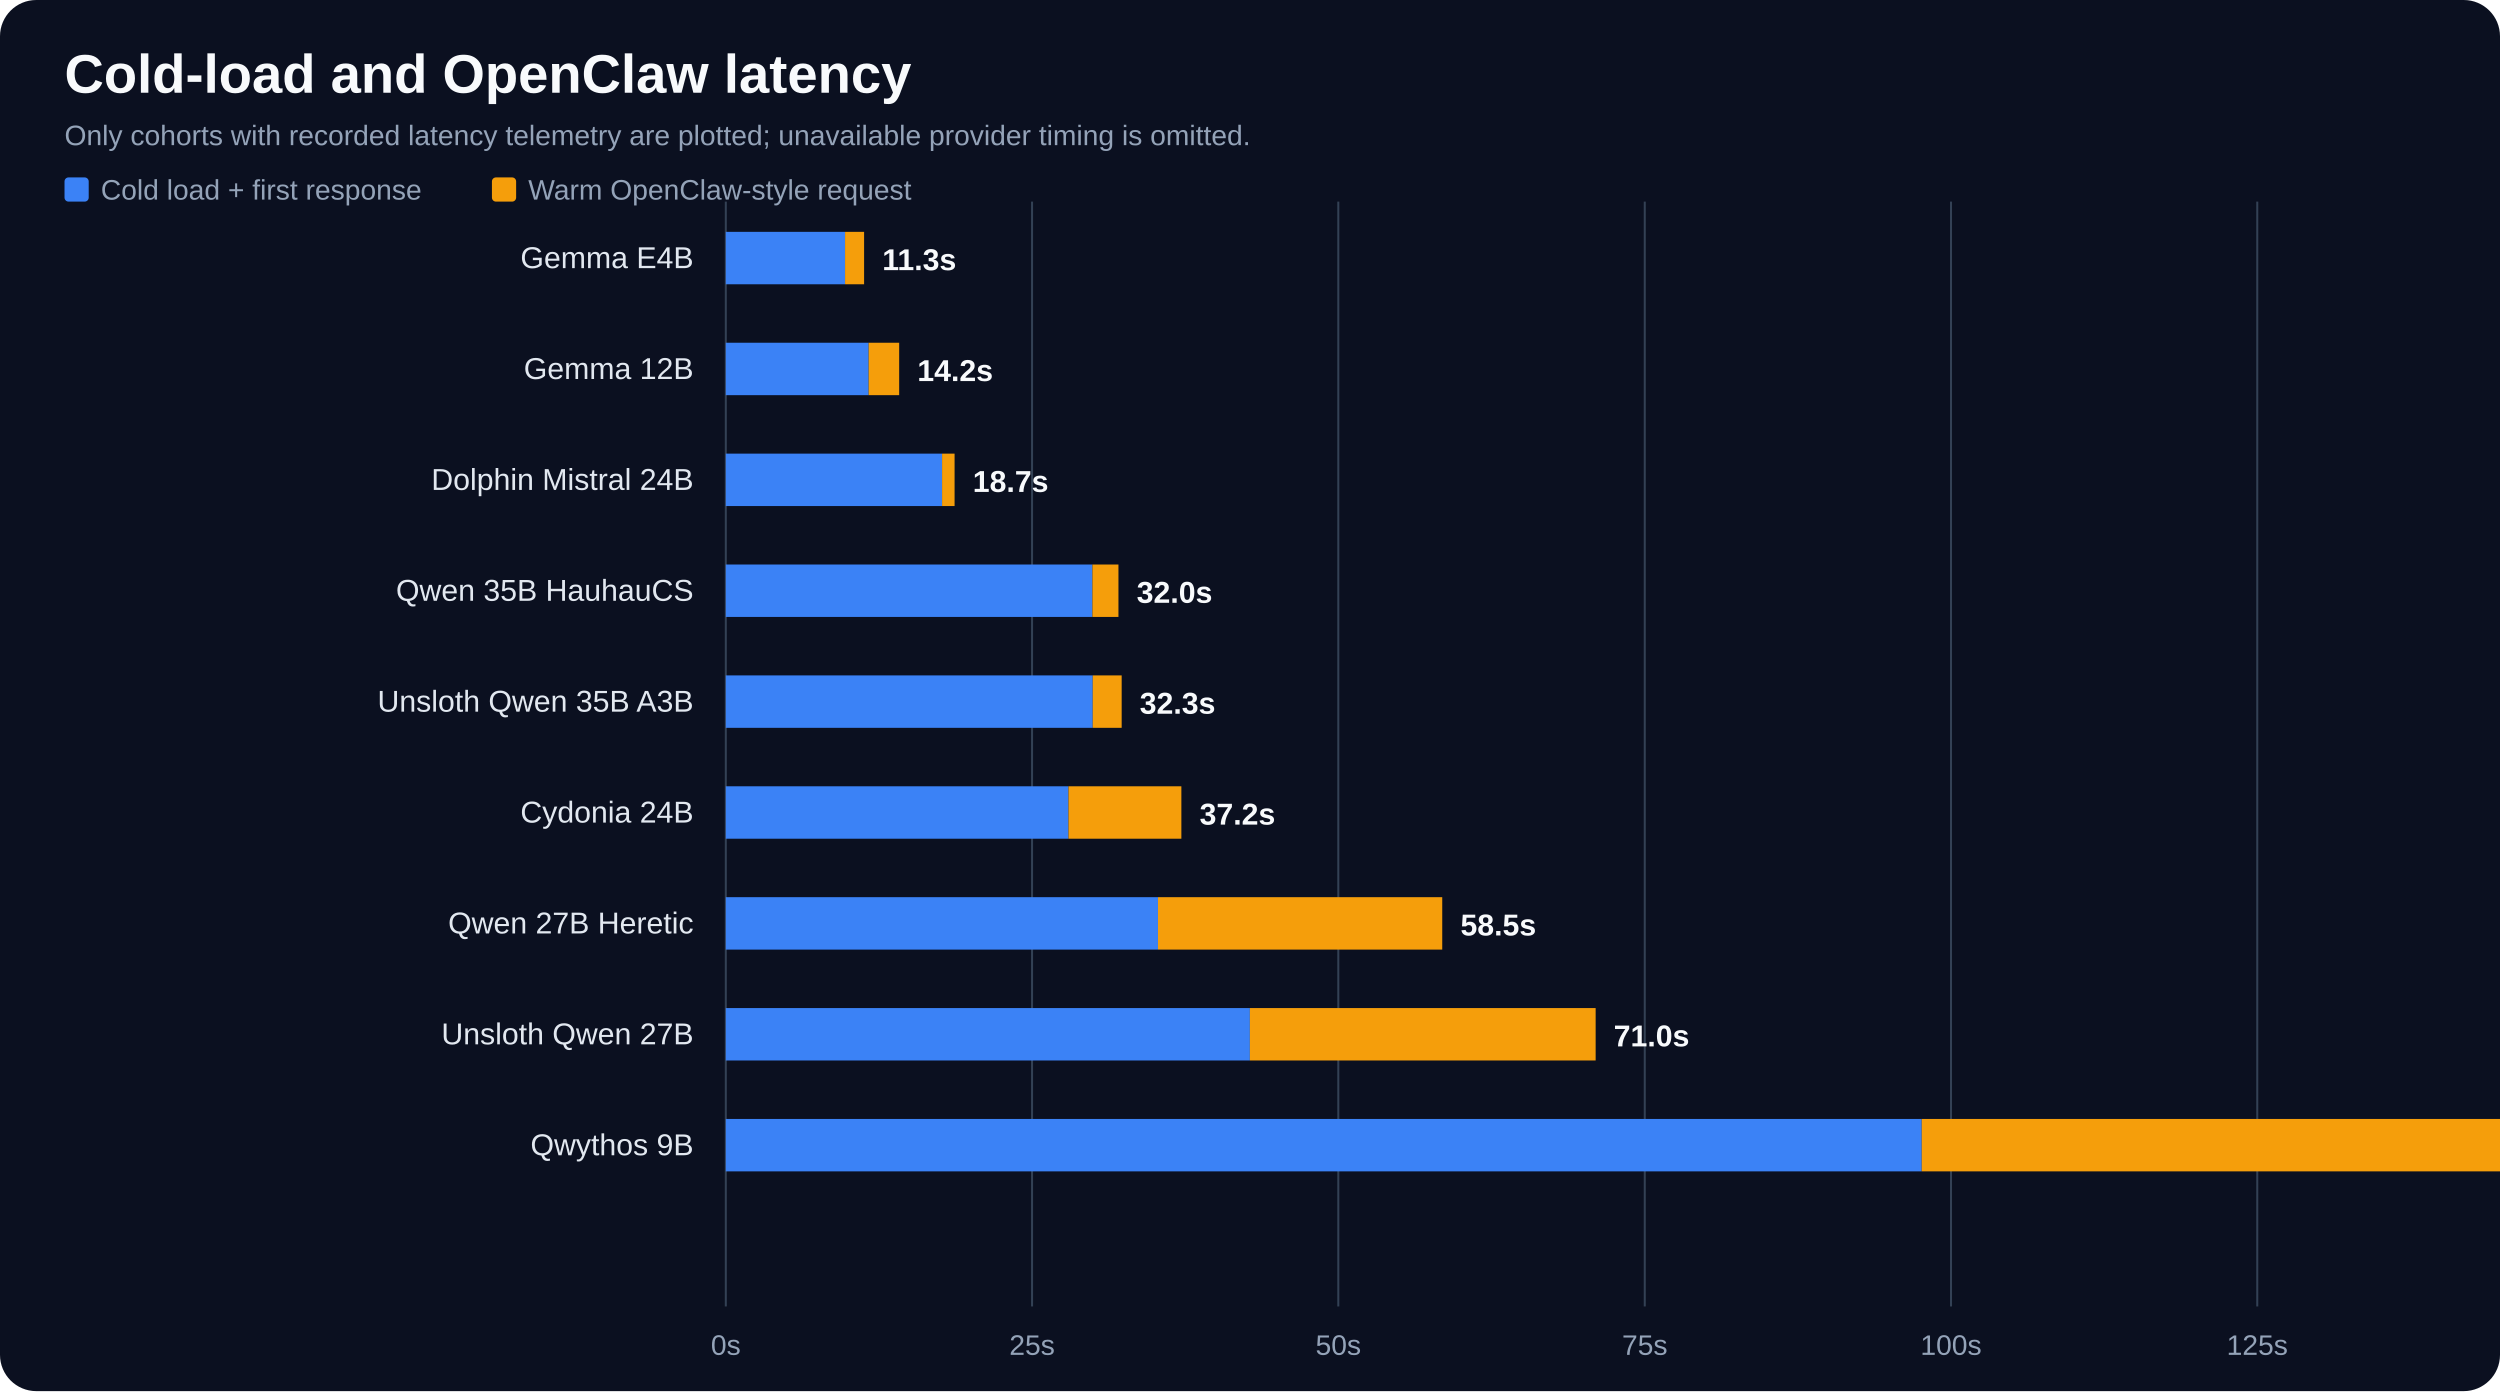
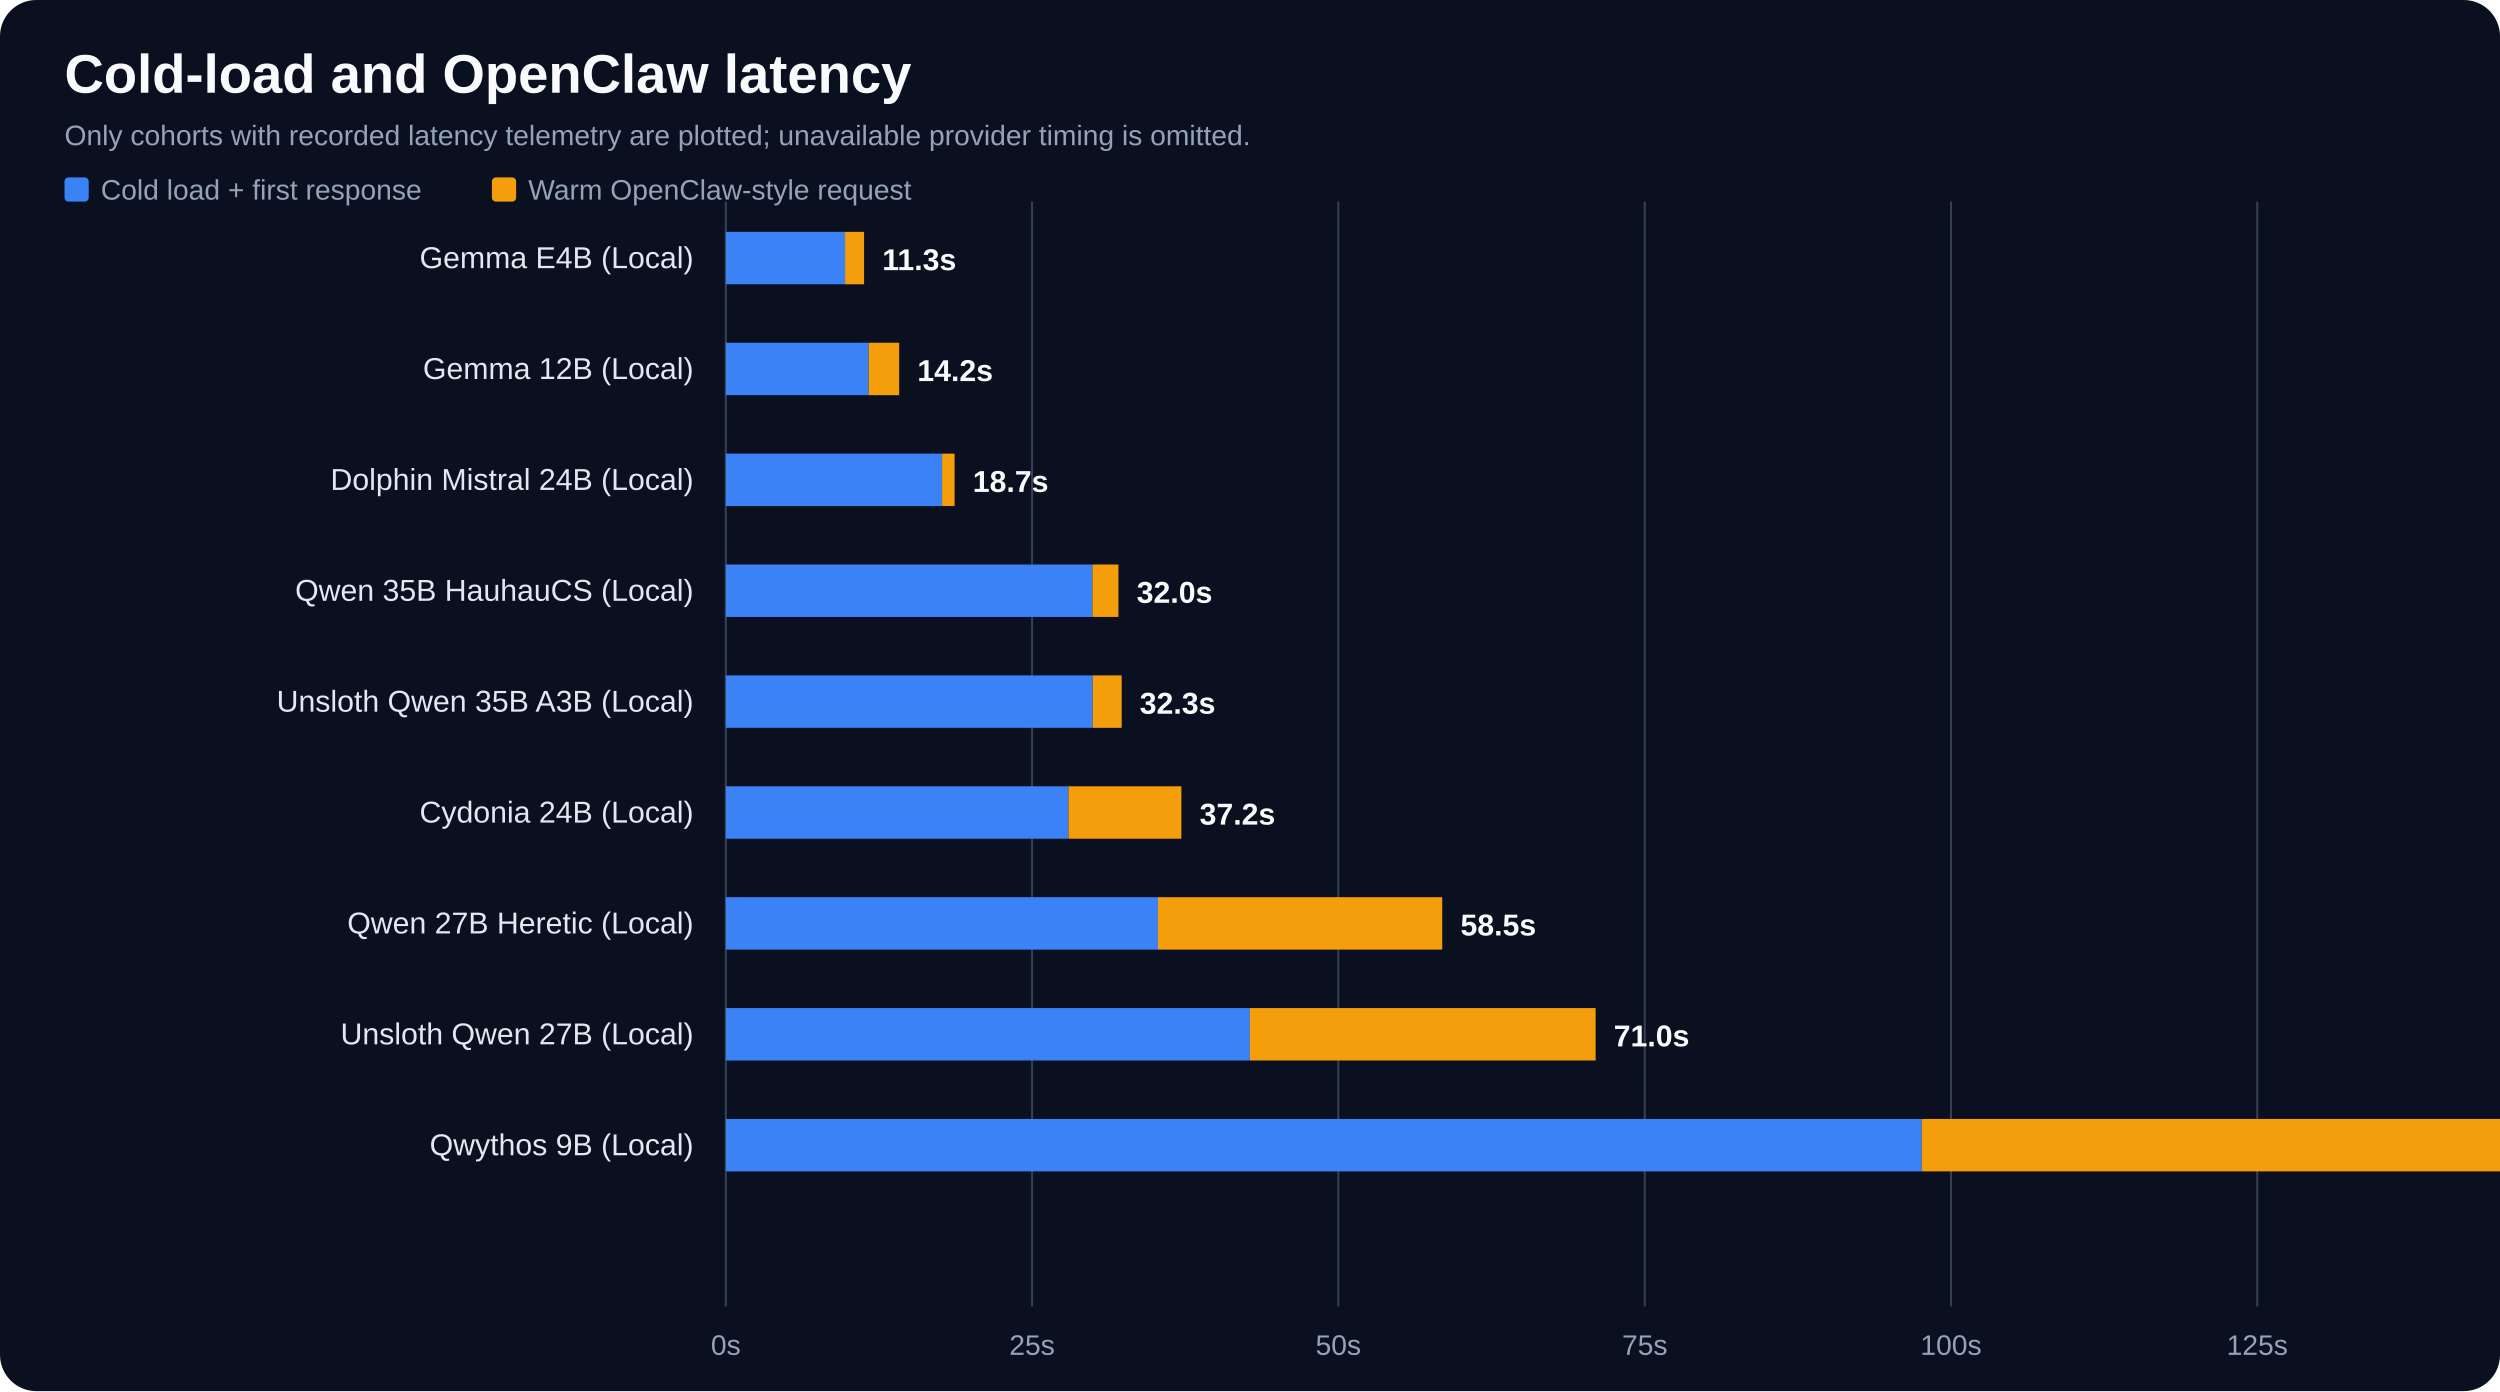
<svg xmlns="http://www.w3.org/2000/svg" width="1240" height="690" viewBox="0 0 1240 690" role="img" aria-labelledby="title desc">
  <style>.bg{fill:#0b1020}.title{fill:#f8fafc;font:700 27px Arial,sans-serif}.sub,.tick{fill:#94a3b8;font:14px Arial,sans-serif}.label{fill:#e2e8f0;font:15px Arial,sans-serif}.value{fill:#f8fafc;font:700 15px Arial,sans-serif}.grid{stroke:#334155;stroke-width:1}.axis{stroke:#64748b;stroke-width:1.5}</style>
  <rect class="bg" width="1240" height="690" rx="18" />
  <text class="title" x="32" y="46">Cold-load and OpenClaw latency</text>
  <text class="sub" x="32" y="72">Only cohorts with recorded latency telemetry are plotted; unavailable provider timing is omitted.</text>
  <line class="grid" x1="360.0" y1="100" x2="360.0" y2="648" />
  <text class="tick" x="360.0" y="672" text-anchor="middle">0s</text>
  <line class="grid" x1="511.9" y1="100" x2="511.9" y2="648" />
  <text class="tick" x="511.9" y="672" text-anchor="middle">25s</text>
  <line class="grid" x1="663.8" y1="100" x2="663.8" y2="648" />
  <text class="tick" x="663.8" y="672" text-anchor="middle">50s</text>
  <line class="grid" x1="815.8" y1="100" x2="815.8" y2="648" />
  <text class="tick" x="815.8" y="672" text-anchor="middle">75s</text>
  <line class="grid" x1="967.7" y1="100" x2="967.7" y2="648" />
  <text class="tick" x="967.7" y="672" text-anchor="middle">100s</text>
  <line class="grid" x1="1119.6" y1="100" x2="1119.6" y2="648" />
  <text class="tick" x="1119.6" y="672" text-anchor="middle">125s</text>
  <rect x="32" y="88" width="12" height="12" rx="2" fill="#3b82f6" />
  <text class="tick" x="50" y="99">Cold load + first response</text>
  <rect x="244" y="88" width="12" height="12" rx="2" fill="#f59e0b" />
  <text class="tick" x="262" y="99">Warm OpenClaw-style request</text>
-   <text class="label" data-model="gemma-4-e4b-it" x="344" y="133" text-anchor="end">Gemma E4B</text>
+   <text class="label" data-model="gemma-4-e4b-it" x="344" y="133" text-anchor="end">Gemma E4B (Local)</text>
  <rect data-model="gemma-4-e4b-it" x="360" y="115" width="59.15" height="26" fill="#3b82f6" />
  <rect data-model="gemma-4-e4b-it" x="419.15" y="115" width="9.44" height="26" fill="#f59e0b" />
  <text class="value" data-model="gemma-4-e4b-it" x="437.6" y="134">11.3s</text>
-   <text class="label" data-model="gemma-4-12b-obliterated" x="344" y="188" text-anchor="end">Gemma 12B</text>
+   <text class="label" data-model="gemma-4-12b-obliterated" x="344" y="188" text-anchor="end">Gemma 12B (Local)</text>
  <rect data-model="gemma-4-12b-obliterated" x="360" y="170" width="70.85" height="26" fill="#3b82f6" />
  <rect data-model="gemma-4-12b-obliterated" x="430.85" y="170" width="15.14" height="26" fill="#f59e0b" />
  <text class="value" data-model="gemma-4-12b-obliterated" x="455.0" y="189">14.2s</text>
-   <text class="label" data-model="dolphin-mistral-24b-venice" x="344" y="243" text-anchor="end">Dolphin Mistral 24B</text>
+   <text class="label" data-model="dolphin-mistral-24b-venice" x="344" y="243" text-anchor="end">Dolphin Mistral 24B (Local)</text>
  <rect data-model="dolphin-mistral-24b-venice" x="360" y="225" width="107.27" height="26" fill="#3b82f6" />
  <rect data-model="dolphin-mistral-24b-venice" x="467.27" y="225" width="6.20" height="26" fill="#f59e0b" />
  <text class="value" data-model="dolphin-mistral-24b-venice" x="482.5" y="244">18.7s</text>
-   <text class="label" data-model="qwen3.6-35b-hauhaucs-aggressive" x="344" y="298" text-anchor="end">Qwen 35B HauhauCS</text>
+   <text class="label" data-model="qwen3.6-35b-hauhaucs-aggressive" x="344" y="298" text-anchor="end">Qwen 35B HauhauCS (Local)</text>
  <rect data-model="qwen3.6-35b-hauhaucs-aggressive" x="360" y="280" width="181.84" height="26" fill="#3b82f6" />
  <rect data-model="qwen3.6-35b-hauhaucs-aggressive" x="541.84" y="280" width="12.91" height="26" fill="#f59e0b" />
  <text class="value" data-model="qwen3.6-35b-hauhaucs-aggressive" x="563.8" y="299">32.0s</text>
-   <text class="label" data-model="unsloth-qwen3-6-35b-a3b-mtp-gguf-qwen3-6-35b-a3b-ud-q4-k-s" x="344" y="353" text-anchor="end">Unsloth Qwen 35B A3B</text>
+   <text class="label" data-model="unsloth-qwen3-6-35b-a3b-mtp-gguf-qwen3-6-35b-a3b-ud-q4-k-s" x="344" y="353" text-anchor="end">Unsloth Qwen 35B A3B (Local)</text>
  <rect data-model="unsloth-qwen3-6-35b-a3b-mtp-gguf-qwen3-6-35b-a3b-ud-q4-k-s" x="360" y="335" width="182.00" height="26" fill="#3b82f6" />
  <rect data-model="unsloth-qwen3-6-35b-a3b-mtp-gguf-qwen3-6-35b-a3b-ud-q4-k-s" x="542.00" y="335" width="14.35" height="26" fill="#f59e0b" />
  <text class="value" data-model="unsloth-qwen3-6-35b-a3b-mtp-gguf-qwen3-6-35b-a3b-ud-q4-k-s" x="565.3" y="354">32.3s</text>
-   <text class="label" data-model="cydonia-24b-v4.3" x="344" y="408" text-anchor="end">Cydonia 24B</text>
+   <text class="label" data-model="cydonia-24b-v4.3" x="344" y="408" text-anchor="end">Cydonia 24B (Local)</text>
  <rect data-model="cydonia-24b-v4.3" x="360" y="390" width="169.96" height="26" fill="#3b82f6" />
  <rect data-model="cydonia-24b-v4.3" x="529.96" y="390" width="56.00" height="26" fill="#f59e0b" />
  <text class="value" data-model="cydonia-24b-v4.3" x="595.0" y="409">37.2s</text>
-   <text class="label" data-model="qwen3.6-27b-heretic-neo-code" x="344" y="463" text-anchor="end">Qwen 27B Heretic</text>
+   <text class="label" data-model="qwen3.6-27b-heretic-neo-code" x="344" y="463" text-anchor="end">Qwen 27B Heretic (Local)</text>
  <rect data-model="qwen3.6-27b-heretic-neo-code" x="360" y="445" width="214.36" height="26" fill="#3b82f6" />
  <rect data-model="qwen3.6-27b-heretic-neo-code" x="574.36" y="445" width="140.99" height="26" fill="#f59e0b" />
  <text class="value" data-model="qwen3.6-27b-heretic-neo-code" x="724.4" y="464">58.5s</text>
-   <text class="label" data-model="unsloth-qwen3-6-27b-mtp-gguf-qwen3-6-27b-ud-q4-k-xl" x="344" y="518" text-anchor="end">Unsloth Qwen 27B</text>
+   <text class="label" data-model="unsloth-qwen3-6-27b-mtp-gguf-qwen3-6-27b-ud-q4-k-xl" x="344" y="518" text-anchor="end">Unsloth Qwen 27B (Local)</text>
  <rect data-model="unsloth-qwen3-6-27b-mtp-gguf-qwen3-6-27b-ud-q4-k-xl" x="360" y="500" width="259.95" height="26" fill="#3b82f6" />
  <rect data-model="unsloth-qwen3-6-27b-mtp-gguf-qwen3-6-27b-ud-q4-k-xl" x="619.95" y="500" width="171.49" height="26" fill="#f59e0b" />
  <text class="value" data-model="unsloth-qwen3-6-27b-mtp-gguf-qwen3-6-27b-ud-q4-k-xl" x="800.4" y="519">71.0s</text>
-   <text class="label" data-model="empero-ai-qwythos-9b-claude-mythos-5-1m-gguf-qwythos-9b-claude-mythos-5-1m-mtp-q4-k-m" x="344" y="573" text-anchor="end">Qwythos 9B</text>
+   <text class="label" data-model="empero-ai-qwythos-9b-claude-mythos-5-1m-gguf-qwythos-9b-claude-mythos-5-1m-mtp-q4-k-m" x="344" y="573" text-anchor="end">Qwythos 9B (Local)</text>
  <rect data-model="empero-ai-qwythos-9b-claude-mythos-5-1m-gguf-qwythos-9b-claude-mythos-5-1m-mtp-q4-k-m" x="360" y="555" width="593.18" height="26" fill="#3b82f6" />
  <rect data-model="empero-ai-qwythos-9b-claude-mythos-5-1m-gguf-qwythos-9b-claude-mythos-5-1m-mtp-q4-k-m" x="953.18" y="555" width="943.15" height="26" fill="#f59e0b" />
  <text class="value" data-model="empero-ai-qwythos-9b-claude-mythos-5-1m-gguf-qwythos-9b-claude-mythos-5-1m-mtp-q4-k-m" x="1905.3" y="574">252.8s</text>
</svg>
